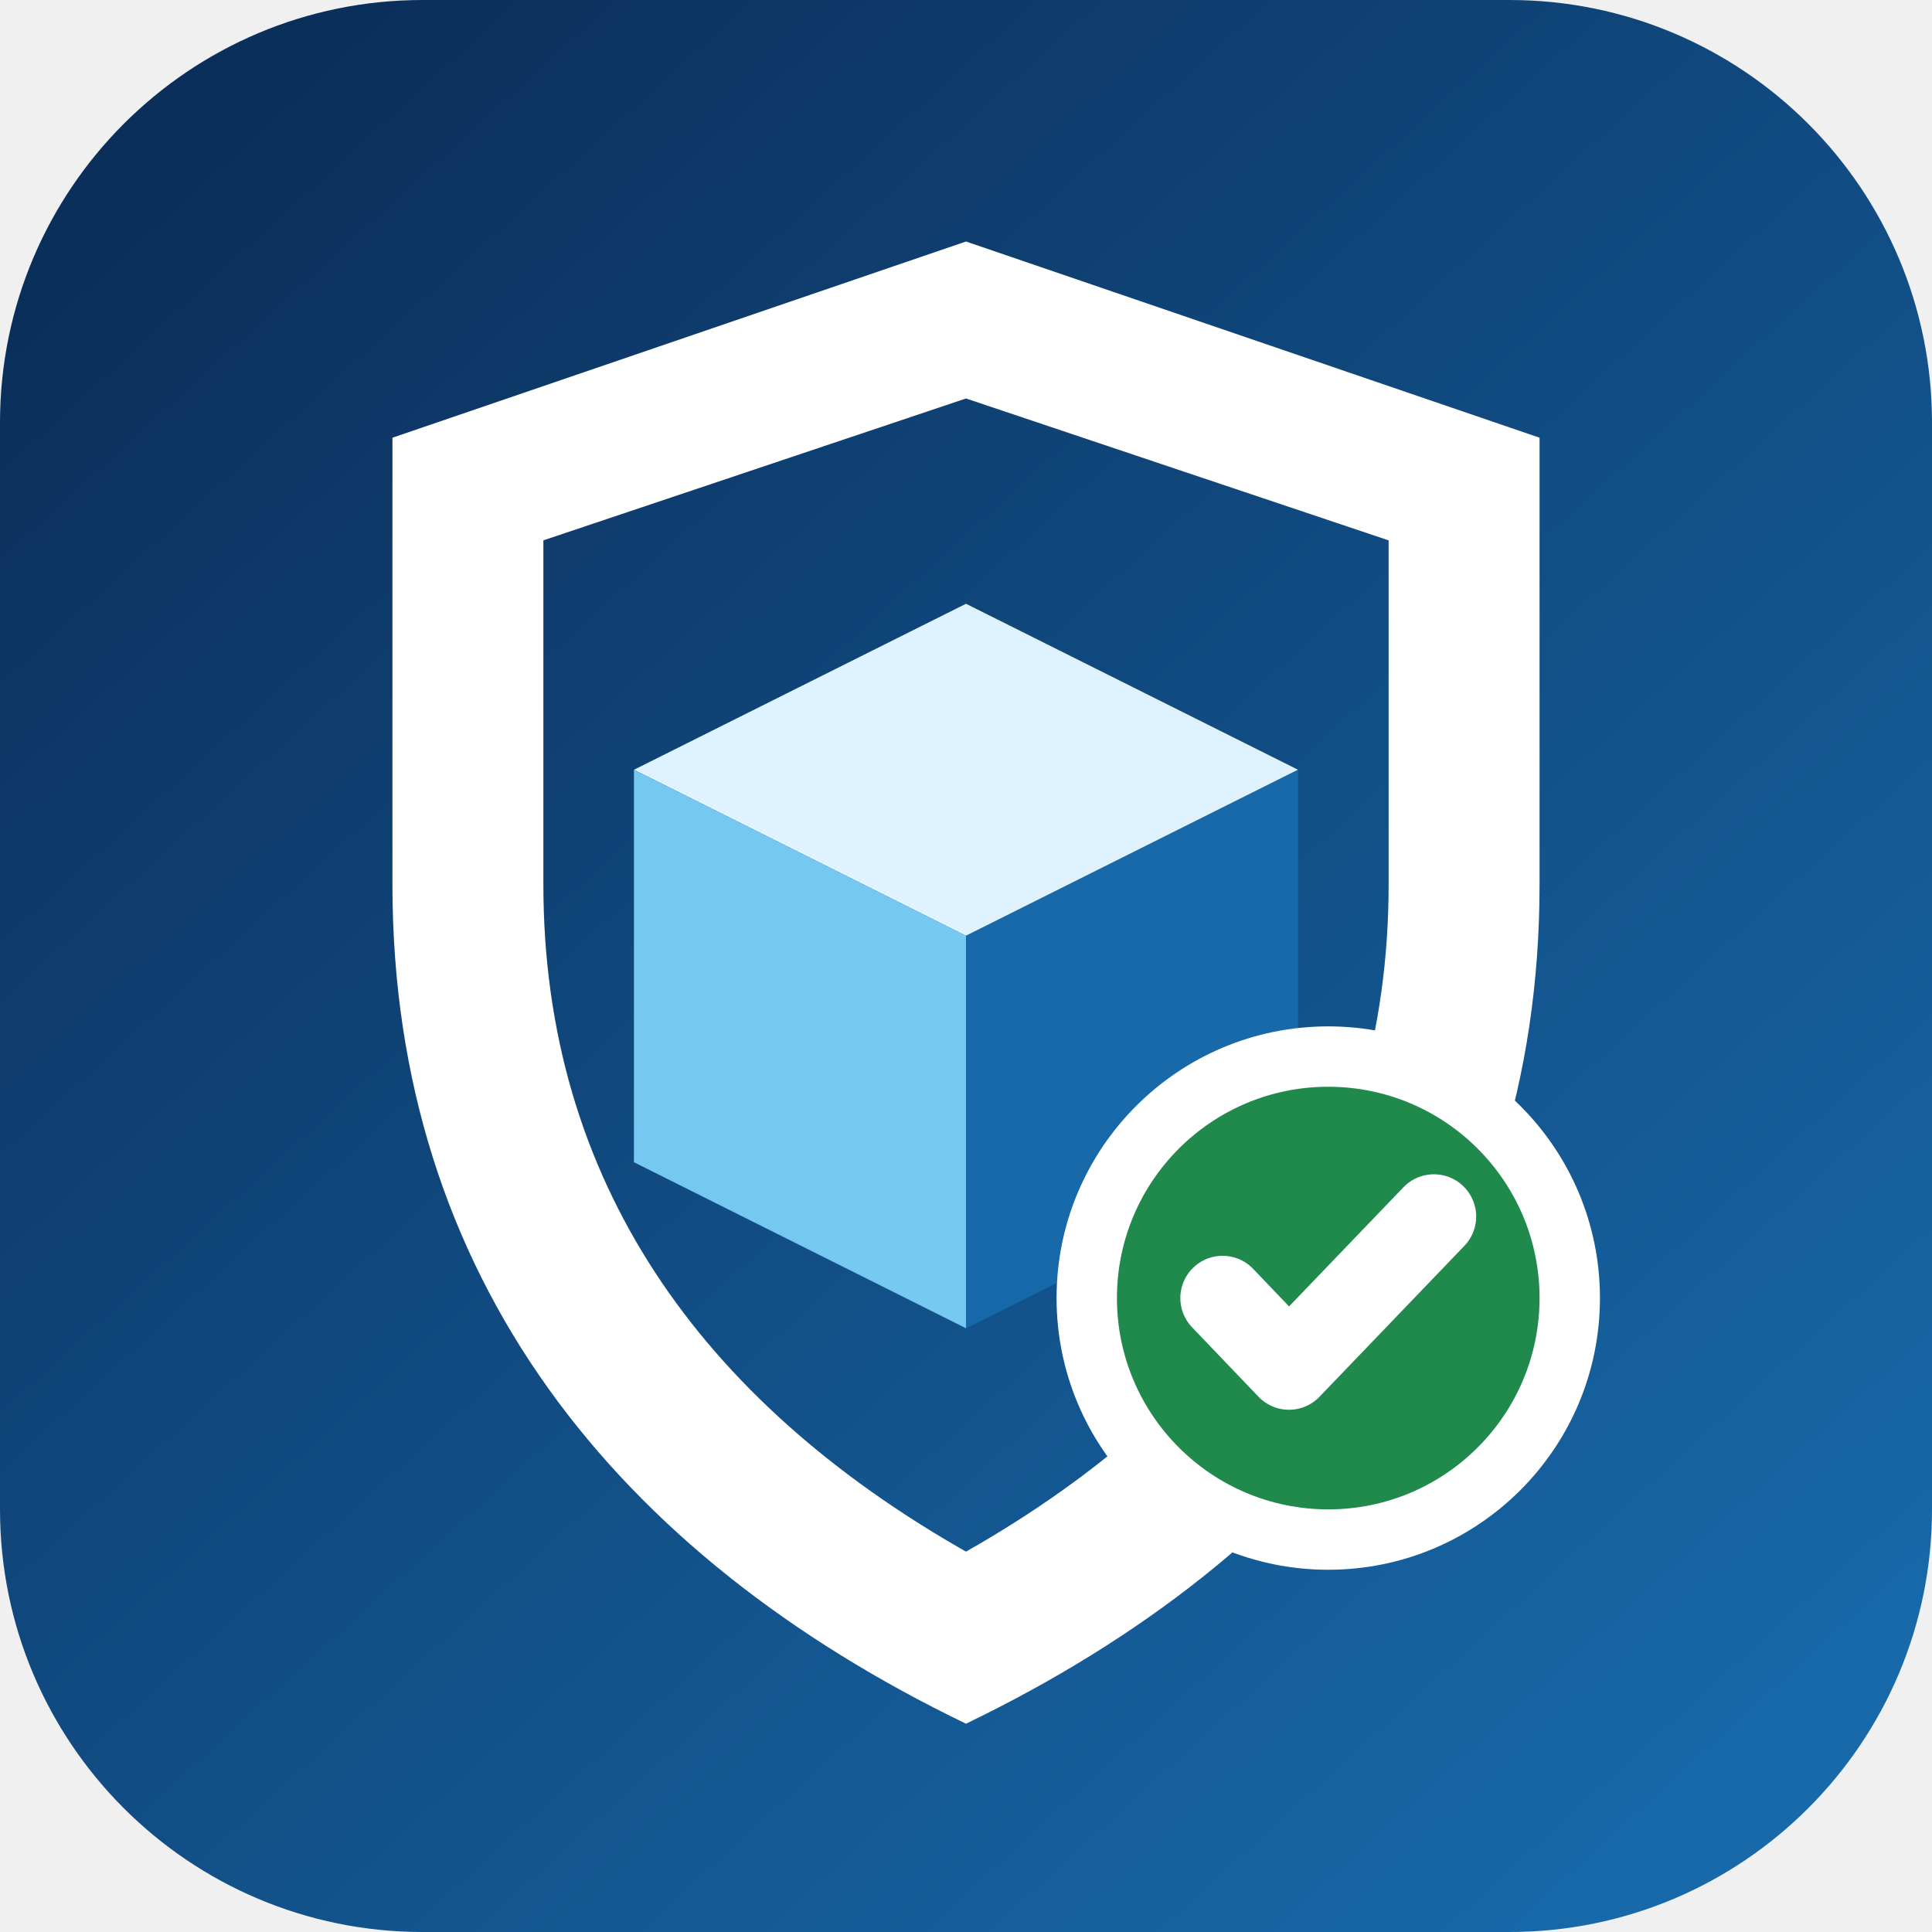
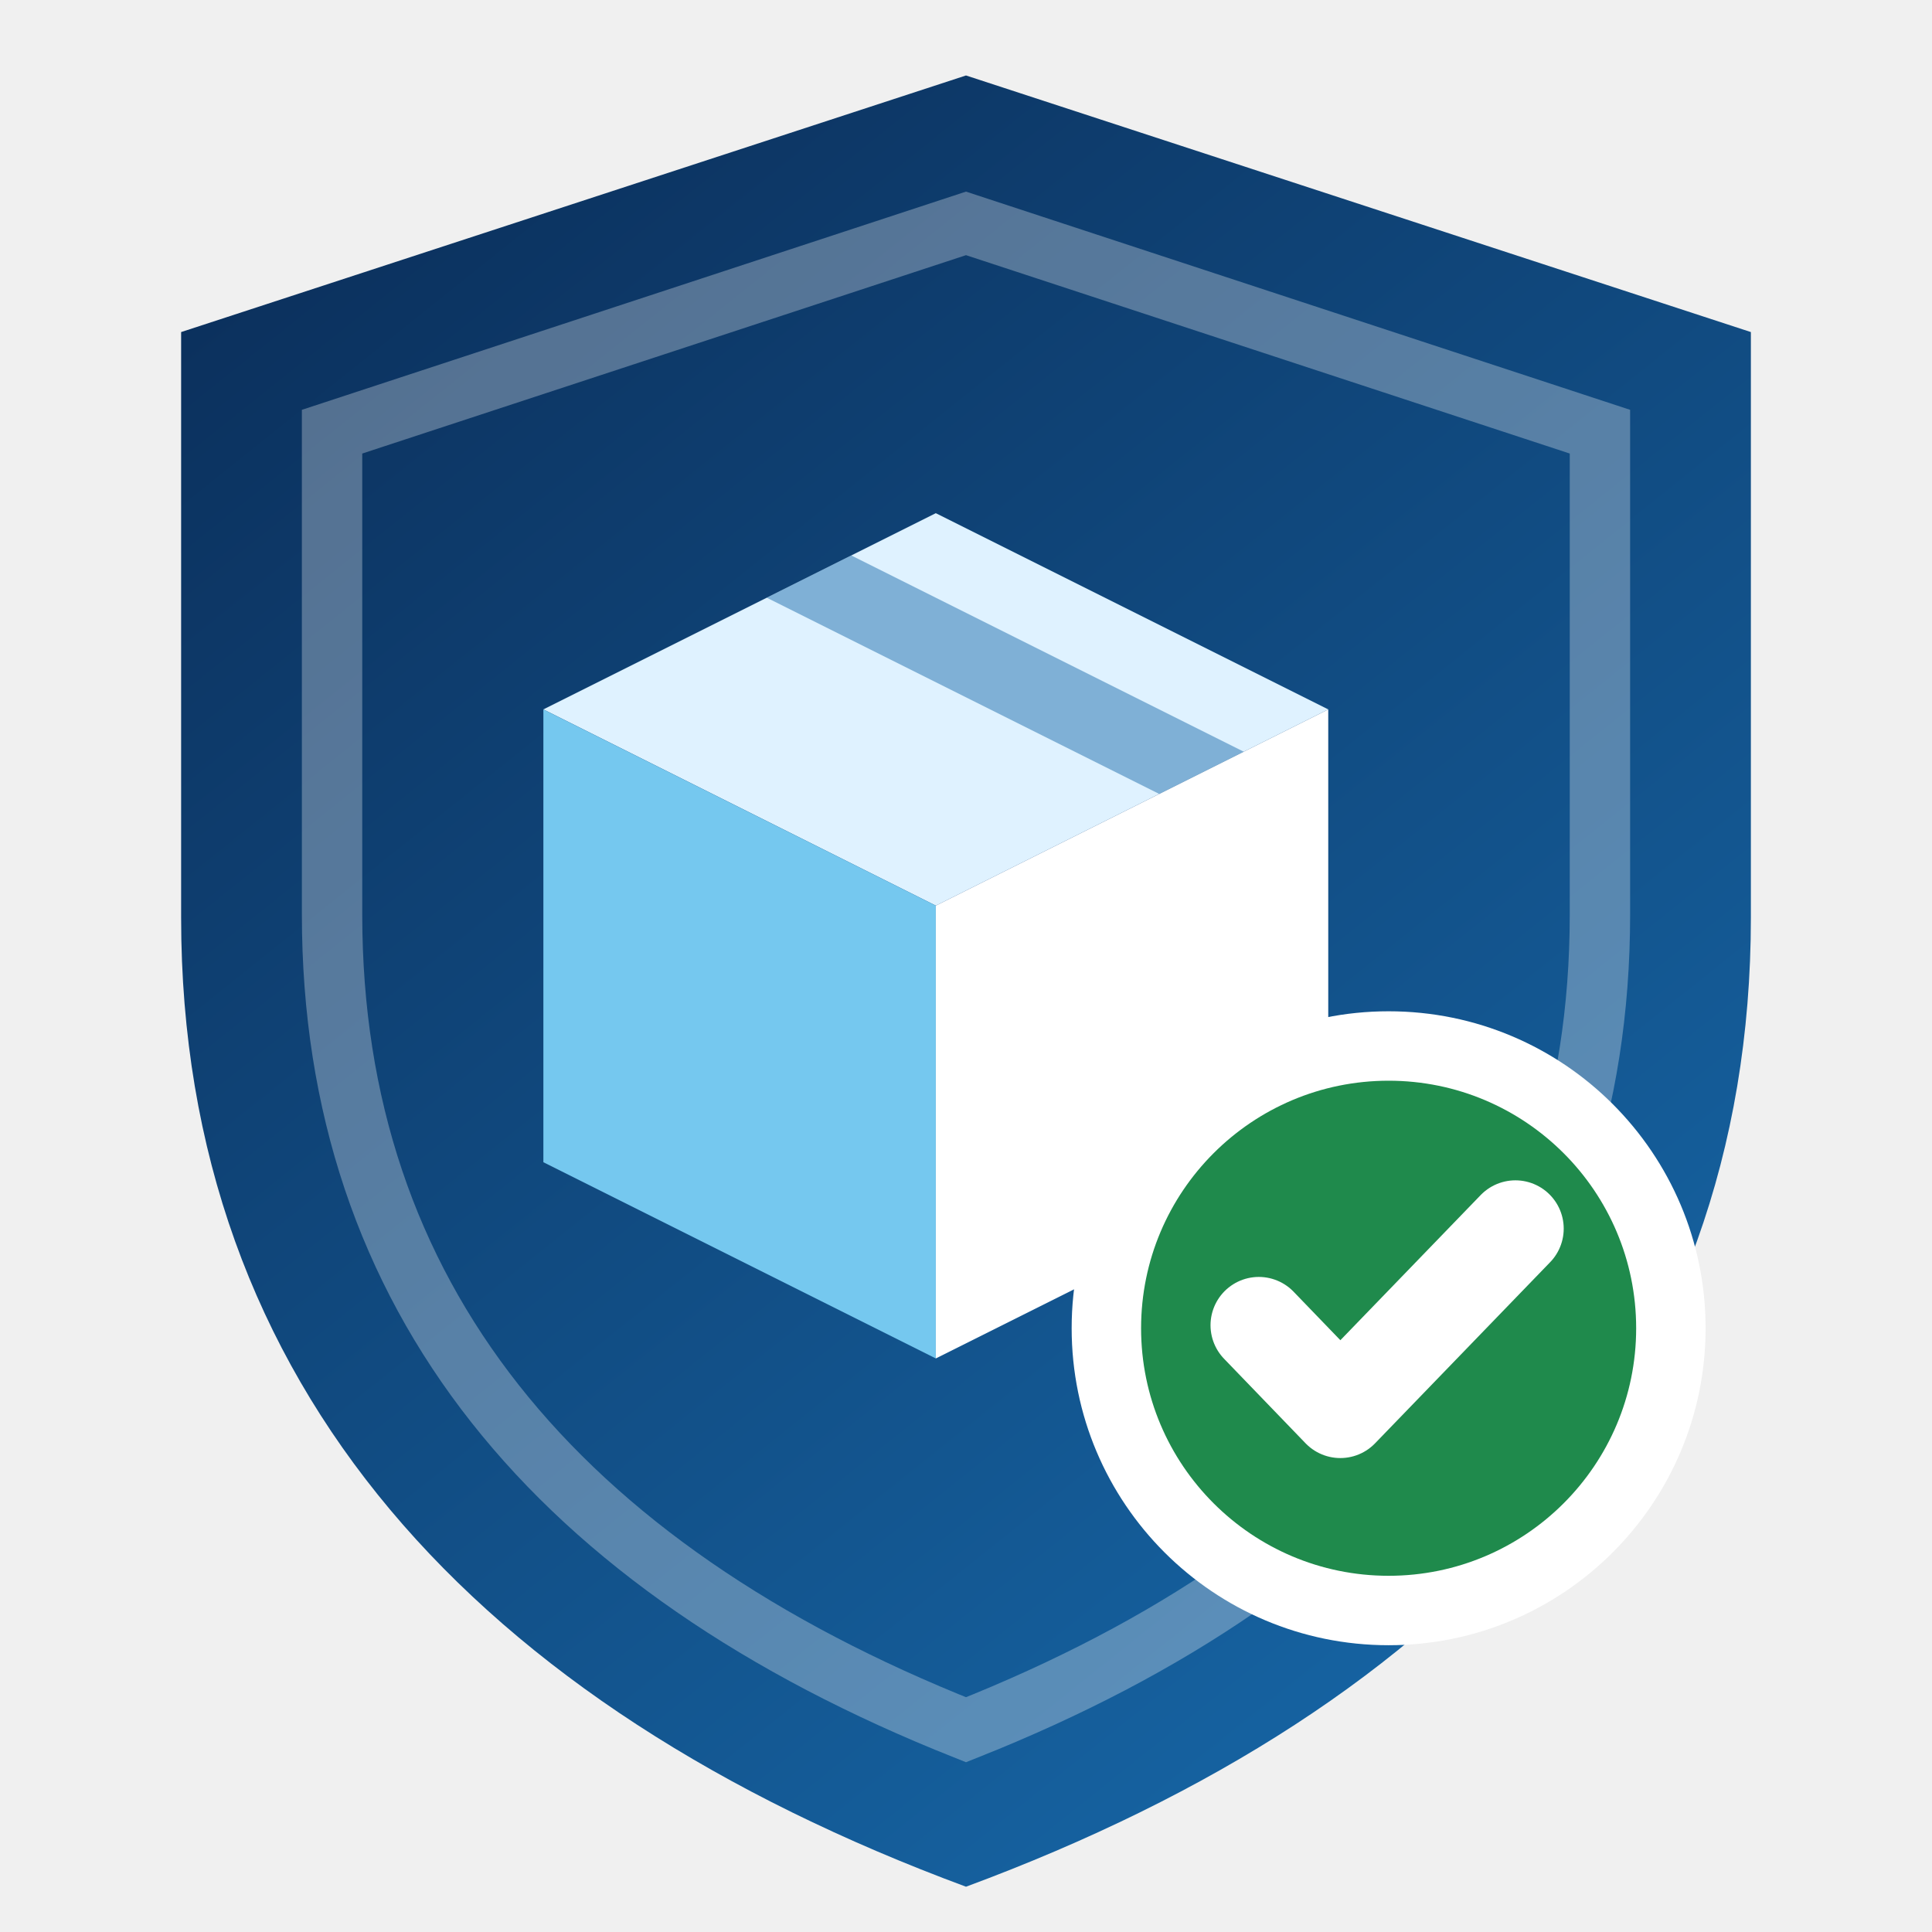
<svg xmlns="http://www.w3.org/2000/svg" viewBox="0 0 64 64">
  <defs>
-     <linearGradient id="bg" x1="7" y1="5" x2="57" y2="60" gradientUnits="userSpaceOnUse">
+     <linearGradient id="shield" x1="10" y1="5" x2="54" y2="60" gradientUnits="userSpaceOnUse">
      <stop stop-color="#0B2F5B" />
      <stop offset="1" stop-color="#1769AA" />
    </linearGradient>
  </defs>
-   <rect width="64" height="64" rx="14" fill="url(#bg)" />
-   <path fill="#FFF" d="M32 8 51 14.5v14.8c0 13-7.4 22.2-19 27.8-11.6-5.6-19-14.8-19-27.8V14.5L32 8Zm0 5.2-14 4.7v11.4c0 9.8 5.2 17.1 14 22.1 8.8-5 14-12.3 14-22.1V17.9l-14-4.7Z" />
-   <path fill="#DFF2FF" d="m32 20 11 5.5L32 31l-11-5.5L32 20Z" />
-   <path fill="#75C8EF" d="m21 25.5 11 5.5v13l-11-5.5v-13Z" />
-   <path fill="#1769AA" d="m32 31 11-5.5v13L32 44V31Z" />
-   <circle cx="44" cy="43" r="9" fill="#FFF" />
-   <circle cx="44" cy="43" r="7" fill="#1F8A4C" />
-   <path fill="none" stroke="#FFF" stroke-linecap="round" stroke-linejoin="round" stroke-width="2.8" d="m40.5 43 2.2 2.3 4.8-5" />
+   <path fill="url(#shield)" d="M32 2.5 58 11v19.4c0 15.5-9.8 26.1-26 32.1C15.8 56.5 6 45.9 6 30.4V11l26-8.5Z" />
+   <path fill="none" stroke="#FFF" stroke-opacity=".3" stroke-width="2" d="m32 7.4 21 6.9v16c0 12.6-7.4 21.6-21 27-13.6-5.4-21-14.4-21-27v-16l21-6.9Z" />
+   <path fill="#DFF2FF" d="m31 17 13 6.5L31 30l-13-6.5L31 17Z" />
+   <path fill="#75C8EF" d="m18 23.5 13 6.5v15l-13-6.5v-15Z" />
+   <path fill="#FFF" d="m31 30 13-6.5v15L31 45V30Z" />
+   <path fill="#1769AA" fill-opacity=".48" d="m25.4 19.8 13 6.5 2.8-1.4-13-6.5-2.8 1.4Z" />
+   <circle cx="46" cy="44" r="10.5" fill="#FFF" />
+   <circle cx="46" cy="44" r="8.2" fill="#1F8A4C" />
+   <path fill="none" stroke="#FFF" stroke-linecap="round" stroke-linejoin="round" stroke-width="3.2" d="m41.7 43.9 2.7 2.8 5.8-6" />
</svg>
